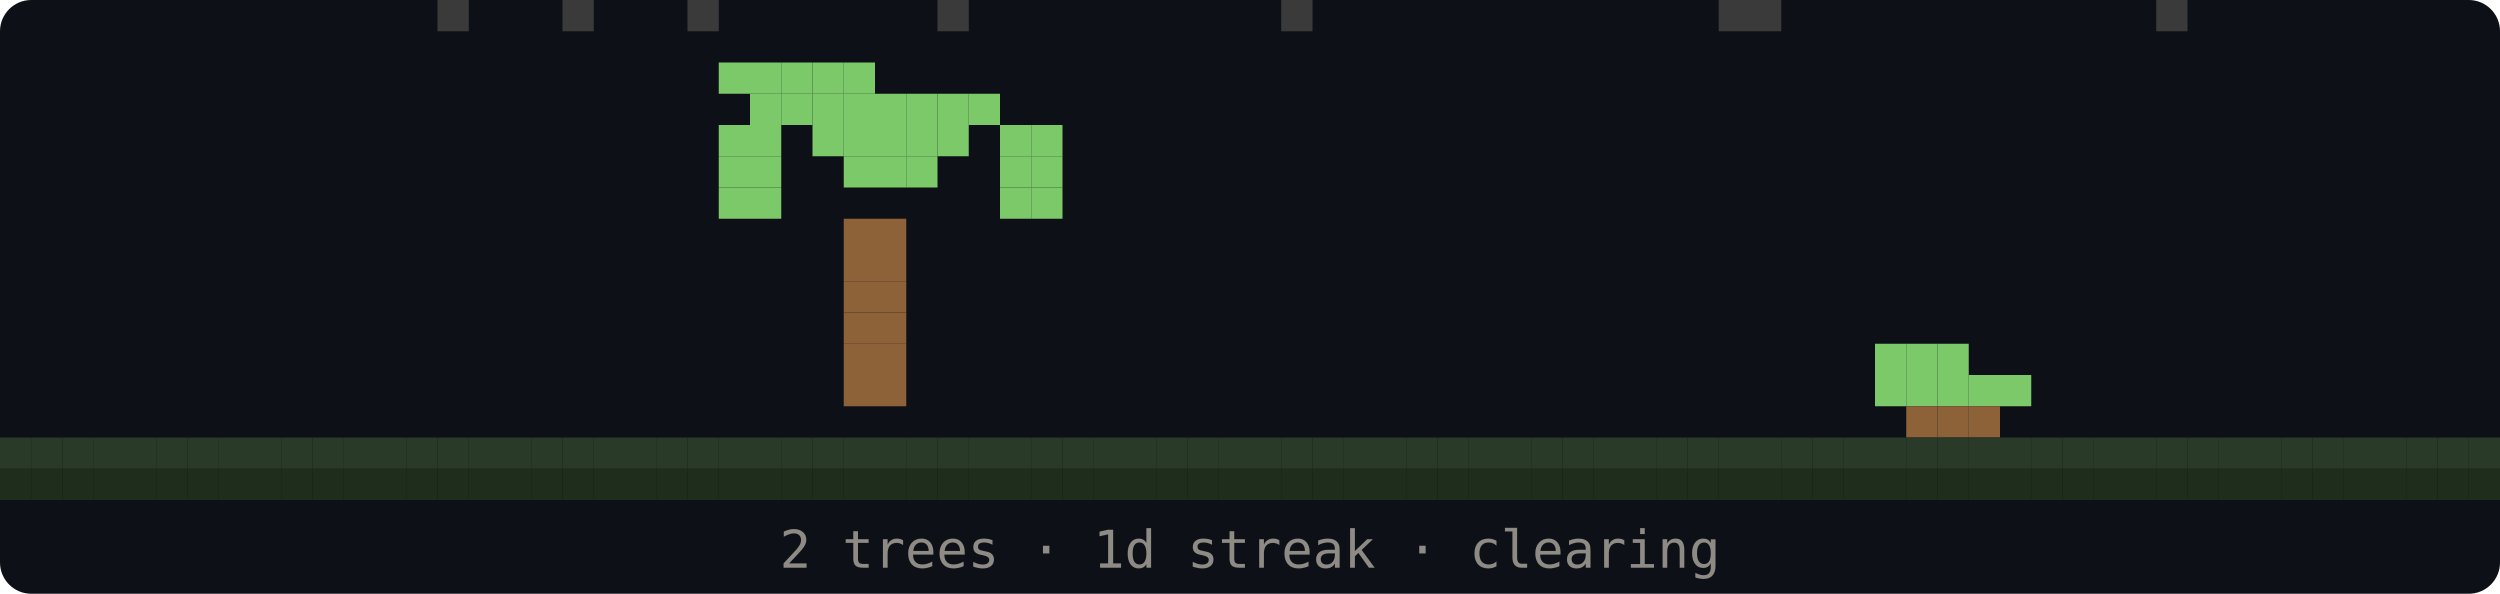
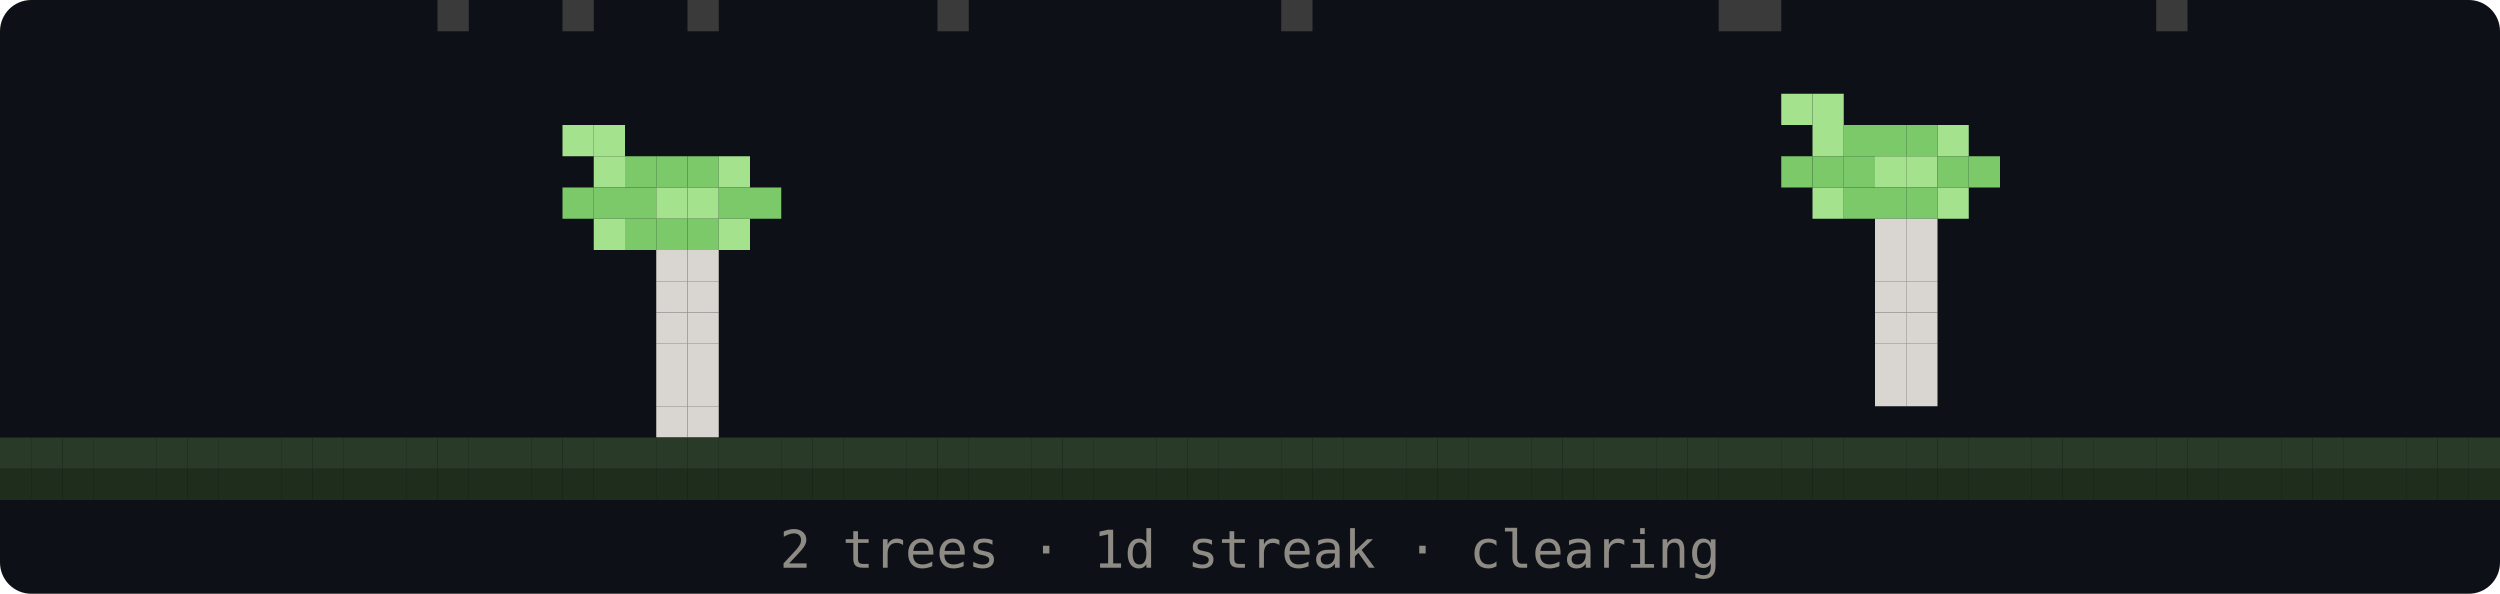
<svg xmlns="http://www.w3.org/2000/svg" width="480" height="114" viewBox="0 0 480 114">
  <rect width="480" height="114" fill="#0d1117" rx="6" />
  <rect x="84" y="0" width="6" height="6" fill="#3a3a3a" />
  <rect x="108" y="0" width="6" height="6" fill="#3a3a3a" />
  <rect x="132" y="0" width="6" height="6" fill="#3a3a3a" />
  <rect x="180" y="0" width="6" height="6" fill="#3a3a3a" />
  <rect x="246" y="0" width="6" height="6" fill="#3a3a3a" />
  <rect x="330" y="0" width="6" height="6" fill="#3a3a3a" />
  <rect x="336" y="0" width="6" height="6" fill="#3a3a3a" />
  <rect x="414" y="0" width="6" height="6" fill="#3a3a3a" />
-   <rect x="138" y="12" width="6" height="6" fill="#7cc96a" />
-   <rect x="144" y="12" width="6" height="6" fill="#7cc96a" />
-   <rect x="150" y="12" width="6" height="6" fill="#7cc96a" />
-   <rect x="156" y="12" width="6" height="6" fill="#7cc96a" />
-   <rect x="162" y="12" width="6" height="6" fill="#7cc96a" />
-   <rect x="144" y="18" width="6" height="6" fill="#7cc96a" />
-   <rect x="150" y="18" width="6" height="6" fill="#7cc96a" />
-   <rect x="156" y="18" width="6" height="6" fill="#7cc96a" />
-   <rect x="162" y="18" width="6" height="6" fill="#7cc96a" />
-   <rect x="168" y="18" width="6" height="6" fill="#7cc96a" />
-   <rect x="174" y="18" width="6" height="6" fill="#7cc96a" />
-   <rect x="180" y="18" width="6" height="6" fill="#7cc96a" />
-   <rect x="186" y="18" width="6" height="6" fill="#7cc96a" />
-   <rect x="138" y="24" width="6" height="6" fill="#7cc96a" />
-   <rect x="144" y="24" width="6" height="6" fill="#7cc96a" />
-   <rect x="156" y="24" width="6" height="6" fill="#7cc96a" />
-   <rect x="162" y="24" width="6" height="6" fill="#7cc96a" />
-   <rect x="168" y="24" width="6" height="6" fill="#7cc96a" />
-   <rect x="174" y="24" width="6" height="6" fill="#7cc96a" />
-   <rect x="180" y="24" width="6" height="6" fill="#7cc96a" />
-   <rect x="192" y="24" width="6" height="6" fill="#7cc96a" />
-   <rect x="198" y="24" width="6" height="6" fill="#7cc96a" />
-   <rect x="138" y="30" width="6" height="6" fill="#7cc96a" />
-   <rect x="144" y="30" width="6" height="6" fill="#7cc96a" />
-   <rect x="162" y="30" width="6" height="6" fill="#7cc96a" />
-   <rect x="168" y="30" width="6" height="6" fill="#7cc96a" />
-   <rect x="174" y="30" width="6" height="6" fill="#7cc96a" />
-   <rect x="192" y="30" width="6" height="6" fill="#7cc96a" />
-   <rect x="198" y="30" width="6" height="6" fill="#7cc96a" />
+   <rect x="342" y="18" width="6" height="6" fill="#a4e28d" />
+   <rect x="348" y="18" width="6" height="6" fill="#a4e28d" />
+   <rect x="108" y="24" width="6" height="6" fill="#a4e28d" />
+   <rect x="114" y="24" width="6" height="6" fill="#a4e28d" />
+   <rect x="348" y="24" width="6" height="6" fill="#a4e28d" />
+   <rect x="354" y="24" width="6" height="6" fill="#7cc96a" />
+   <rect x="360" y="24" width="6" height="6" fill="#7cc96a" />
+   <rect x="366" y="24" width="6" height="6" fill="#7cc96a" />
+   <rect x="372" y="24" width="6" height="6" fill="#a4e28d" />
+   <rect x="114" y="30" width="6" height="6" fill="#a4e28d" />
+   <rect x="120" y="30" width="6" height="6" fill="#7cc96a" />
+   <rect x="126" y="30" width="6" height="6" fill="#7cc96a" />
+   <rect x="132" y="30" width="6" height="6" fill="#7cc96a" />
+   <rect x="138" y="30" width="6" height="6" fill="#a4e28d" />
+   <rect x="342" y="30" width="6" height="6" fill="#7cc96a" />
+   <rect x="348" y="30" width="6" height="6" fill="#7cc96a" />
+   <rect x="354" y="30" width="6" height="6" fill="#7cc96a" />
+   <rect x="360" y="30" width="6" height="6" fill="#a4e28d" />
+   <rect x="366" y="30" width="6" height="6" fill="#a4e28d" />
+   <rect x="372" y="30" width="6" height="6" fill="#7cc96a" />
+   <rect x="378" y="30" width="6" height="6" fill="#7cc96a" />
+   <rect x="108" y="36" width="6" height="6" fill="#7cc96a" />
+   <rect x="114" y="36" width="6" height="6" fill="#7cc96a" />
+   <rect x="120" y="36" width="6" height="6" fill="#7cc96a" />
+   <rect x="126" y="36" width="6" height="6" fill="#a4e28d" />
+   <rect x="132" y="36" width="6" height="6" fill="#a4e28d" />
  <rect x="138" y="36" width="6" height="6" fill="#7cc96a" />
  <rect x="144" y="36" width="6" height="6" fill="#7cc96a" />
-   <rect x="192" y="36" width="6" height="6" fill="#7cc96a" />
-   <rect x="198" y="36" width="6" height="6" fill="#7cc96a" />
-   <rect x="162" y="42" width="6" height="6" fill="#8e6238" />
-   <rect x="168" y="42" width="6" height="6" fill="#8e6238" />
-   <rect x="162" y="48" width="6" height="6" fill="#8e6238" />
-   <rect x="168" y="48" width="6" height="6" fill="#8e6238" />
-   <rect x="162" y="54" width="6" height="6" fill="#8e6238" />
-   <rect x="168" y="54" width="6" height="6" fill="#8e6238" />
-   <rect x="162" y="60" width="6" height="6" fill="#8e6238" />
-   <rect x="168" y="60" width="6" height="6" fill="#8e6238" />
-   <rect x="162" y="66" width="6" height="6" fill="#8e6238" />
-   <rect x="168" y="66" width="6" height="6" fill="#8e6238" />
-   <rect x="360" y="66" width="6" height="6" fill="#7cc96a" />
-   <rect x="366" y="66" width="6" height="6" fill="#7cc96a" />
-   <rect x="372" y="66" width="6" height="6" fill="#7cc96a" />
-   <rect x="162" y="72" width="6" height="6" fill="#8e6238" />
-   <rect x="168" y="72" width="6" height="6" fill="#8e6238" />
-   <rect x="360" y="72" width="6" height="6" fill="#7cc96a" />
-   <rect x="366" y="72" width="6" height="6" fill="#7cc96a" />
-   <rect x="372" y="72" width="6" height="6" fill="#7cc96a" />
-   <rect x="378" y="72" width="6" height="6" fill="#7cc96a" />
-   <rect x="384" y="72" width="6" height="6" fill="#7cc96a" />
-   <rect x="366" y="78" width="6" height="6" fill="#8e6238" />
-   <rect x="372" y="78" width="6" height="6" fill="#8e6238" />
-   <rect x="378" y="78" width="6" height="6" fill="#8e6238" />
+   <rect x="348" y="36" width="6" height="6" fill="#a4e28d" />
+   <rect x="354" y="36" width="6" height="6" fill="#7cc96a" />
+   <rect x="360" y="36" width="6" height="6" fill="#7cc96a" />
+   <rect x="366" y="36" width="6" height="6" fill="#7cc96a" />
+   <rect x="372" y="36" width="6" height="6" fill="#a4e28d" />
+   <rect x="114" y="42" width="6" height="6" fill="#a4e28d" />
+   <rect x="120" y="42" width="6" height="6" fill="#7cc96a" />
+   <rect x="126" y="42" width="6" height="6" fill="#7cc96a" />
+   <rect x="132" y="42" width="6" height="6" fill="#7cc96a" />
+   <rect x="138" y="42" width="6" height="6" fill="#a4e28d" />
+   <rect x="360" y="42" width="6" height="6" fill="#d9d6d2" />
+   <rect x="366" y="42" width="6" height="6" fill="#d9d6d2" />
+   <rect x="126" y="48" width="6" height="6" fill="#d9d6d2" />
+   <rect x="132" y="48" width="6" height="6" fill="#d9d6d2" />
+   <rect x="360" y="48" width="6" height="6" fill="#d9d6d2" />
+   <rect x="366" y="48" width="6" height="6" fill="#d9d6d2" />
+   <rect x="126" y="54" width="6" height="6" fill="#d9d6d2" />
+   <rect x="132" y="54" width="6" height="6" fill="#d9d6d2" />
+   <rect x="360" y="54" width="6" height="6" fill="#d9d6d2" />
+   <rect x="366" y="54" width="6" height="6" fill="#d9d6d2" />
+   <rect x="126" y="60" width="6" height="6" fill="#d9d6d2" />
+   <rect x="132" y="60" width="6" height="6" fill="#d9d6d2" />
+   <rect x="360" y="60" width="6" height="6" fill="#d9d6d2" />
+   <rect x="366" y="60" width="6" height="6" fill="#d9d6d2" />
+   <rect x="126" y="66" width="6" height="6" fill="#d9d6d2" />
+   <rect x="132" y="66" width="6" height="6" fill="#d9d6d2" />
+   <rect x="360" y="66" width="6" height="6" fill="#d9d6d2" />
+   <rect x="366" y="66" width="6" height="6" fill="#d9d6d2" />
+   <rect x="126" y="72" width="6" height="6" fill="#d9d6d2" />
+   <rect x="132" y="72" width="6" height="6" fill="#d9d6d2" />
+   <rect x="360" y="72" width="6" height="6" fill="#d9d6d2" />
+   <rect x="366" y="72" width="6" height="6" fill="#d9d6d2" />
+   <rect x="126" y="78" width="6" height="6" fill="#d9d6d2" />
+   <rect x="132" y="78" width="6" height="6" fill="#d9d6d2" />
  <rect x="0" y="84" width="6" height="6" fill="#2a3a28" />
  <rect x="6" y="84" width="6" height="6" fill="#2a3a28" />
  <rect x="12" y="84" width="6" height="6" fill="#2a3a28" />
  <rect x="18" y="84" width="6" height="6" fill="#2a3a28" />
  <rect x="24" y="84" width="6" height="6" fill="#2a3a28" />
  <rect x="30" y="84" width="6" height="6" fill="#2a3a28" />
  <rect x="36" y="84" width="6" height="6" fill="#2a3a28" />
  <rect x="42" y="84" width="6" height="6" fill="#2a3a28" />
  <rect x="48" y="84" width="6" height="6" fill="#2a3a28" />
  <rect x="54" y="84" width="6" height="6" fill="#2a3a28" />
  <rect x="60" y="84" width="6" height="6" fill="#2a3a28" />
  <rect x="66" y="84" width="6" height="6" fill="#2a3a28" />
  <rect x="72" y="84" width="6" height="6" fill="#2a3a28" />
  <rect x="78" y="84" width="6" height="6" fill="#2a3a28" />
  <rect x="84" y="84" width="6" height="6" fill="#2a3a28" />
  <rect x="90" y="84" width="6" height="6" fill="#2a3a28" />
  <rect x="96" y="84" width="6" height="6" fill="#2a3a28" />
  <rect x="102" y="84" width="6" height="6" fill="#2a3a28" />
  <rect x="108" y="84" width="6" height="6" fill="#2a3a28" />
  <rect x="114" y="84" width="6" height="6" fill="#2a3a28" />
  <rect x="120" y="84" width="6" height="6" fill="#2a3a28" />
  <rect x="126" y="84" width="6" height="6" fill="#2a3a28" />
  <rect x="132" y="84" width="6" height="6" fill="#2a3a28" />
  <rect x="138" y="84" width="6" height="6" fill="#2a3a28" />
  <rect x="144" y="84" width="6" height="6" fill="#2a3a28" />
  <rect x="150" y="84" width="6" height="6" fill="#2a3a28" />
  <rect x="156" y="84" width="6" height="6" fill="#2a3a28" />
  <rect x="162" y="84" width="6" height="6" fill="#2a3a28" />
  <rect x="168" y="84" width="6" height="6" fill="#2a3a28" />
  <rect x="174" y="84" width="6" height="6" fill="#2a3a28" />
  <rect x="180" y="84" width="6" height="6" fill="#2a3a28" />
  <rect x="186" y="84" width="6" height="6" fill="#2a3a28" />
  <rect x="192" y="84" width="6" height="6" fill="#2a3a28" />
  <rect x="198" y="84" width="6" height="6" fill="#2a3a28" />
  <rect x="204" y="84" width="6" height="6" fill="#2a3a28" />
  <rect x="210" y="84" width="6" height="6" fill="#2a3a28" />
  <rect x="216" y="84" width="6" height="6" fill="#2a3a28" />
  <rect x="222" y="84" width="6" height="6" fill="#2a3a28" />
  <rect x="228" y="84" width="6" height="6" fill="#2a3a28" />
  <rect x="234" y="84" width="6" height="6" fill="#2a3a28" />
  <rect x="240" y="84" width="6" height="6" fill="#2a3a28" />
  <rect x="246" y="84" width="6" height="6" fill="#2a3a28" />
  <rect x="252" y="84" width="6" height="6" fill="#2a3a28" />
  <rect x="258" y="84" width="6" height="6" fill="#2a3a28" />
  <rect x="264" y="84" width="6" height="6" fill="#2a3a28" />
  <rect x="270" y="84" width="6" height="6" fill="#2a3a28" />
  <rect x="276" y="84" width="6" height="6" fill="#2a3a28" />
  <rect x="282" y="84" width="6" height="6" fill="#2a3a28" />
  <rect x="288" y="84" width="6" height="6" fill="#2a3a28" />
  <rect x="294" y="84" width="6" height="6" fill="#2a3a28" />
  <rect x="300" y="84" width="6" height="6" fill="#2a3a28" />
  <rect x="306" y="84" width="6" height="6" fill="#2a3a28" />
  <rect x="312" y="84" width="6" height="6" fill="#2a3a28" />
  <rect x="318" y="84" width="6" height="6" fill="#2a3a28" />
  <rect x="324" y="84" width="6" height="6" fill="#2a3a28" />
  <rect x="330" y="84" width="6" height="6" fill="#2a3a28" />
  <rect x="336" y="84" width="6" height="6" fill="#2a3a28" />
  <rect x="342" y="84" width="6" height="6" fill="#2a3a28" />
  <rect x="348" y="84" width="6" height="6" fill="#2a3a28" />
  <rect x="354" y="84" width="6" height="6" fill="#2a3a28" />
  <rect x="360" y="84" width="6" height="6" fill="#2a3a28" />
  <rect x="366" y="84" width="6" height="6" fill="#2a3a28" />
  <rect x="372" y="84" width="6" height="6" fill="#2a3a28" />
  <rect x="378" y="84" width="6" height="6" fill="#2a3a28" />
  <rect x="384" y="84" width="6" height="6" fill="#2a3a28" />
  <rect x="390" y="84" width="6" height="6" fill="#2a3a28" />
  <rect x="396" y="84" width="6" height="6" fill="#2a3a28" />
  <rect x="402" y="84" width="6" height="6" fill="#2a3a28" />
  <rect x="408" y="84" width="6" height="6" fill="#2a3a28" />
  <rect x="414" y="84" width="6" height="6" fill="#2a3a28" />
  <rect x="420" y="84" width="6" height="6" fill="#2a3a28" />
  <rect x="426" y="84" width="6" height="6" fill="#2a3a28" />
  <rect x="432" y="84" width="6" height="6" fill="#2a3a28" />
  <rect x="438" y="84" width="6" height="6" fill="#2a3a28" />
  <rect x="444" y="84" width="6" height="6" fill="#2a3a28" />
  <rect x="450" y="84" width="6" height="6" fill="#2a3a28" />
  <rect x="456" y="84" width="6" height="6" fill="#2a3a28" />
  <rect x="462" y="84" width="6" height="6" fill="#2a3a28" />
  <rect x="468" y="84" width="6" height="6" fill="#2a3a28" />
  <rect x="474" y="84" width="6" height="6" fill="#2a3a28" />
  <rect x="0" y="90" width="6" height="6" fill="#1e2d1c" />
  <rect x="6" y="90" width="6" height="6" fill="#1e2d1c" />
  <rect x="12" y="90" width="6" height="6" fill="#1e2d1c" />
  <rect x="18" y="90" width="6" height="6" fill="#1e2d1c" />
  <rect x="24" y="90" width="6" height="6" fill="#1e2d1c" />
  <rect x="30" y="90" width="6" height="6" fill="#1e2d1c" />
  <rect x="36" y="90" width="6" height="6" fill="#1e2d1c" />
  <rect x="42" y="90" width="6" height="6" fill="#1e2d1c" />
  <rect x="48" y="90" width="6" height="6" fill="#1e2d1c" />
  <rect x="54" y="90" width="6" height="6" fill="#1e2d1c" />
  <rect x="60" y="90" width="6" height="6" fill="#1e2d1c" />
  <rect x="66" y="90" width="6" height="6" fill="#1e2d1c" />
  <rect x="72" y="90" width="6" height="6" fill="#1e2d1c" />
  <rect x="78" y="90" width="6" height="6" fill="#1e2d1c" />
  <rect x="84" y="90" width="6" height="6" fill="#1e2d1c" />
  <rect x="90" y="90" width="6" height="6" fill="#1e2d1c" />
  <rect x="96" y="90" width="6" height="6" fill="#1e2d1c" />
  <rect x="102" y="90" width="6" height="6" fill="#1e2d1c" />
  <rect x="108" y="90" width="6" height="6" fill="#1e2d1c" />
  <rect x="114" y="90" width="6" height="6" fill="#1e2d1c" />
  <rect x="120" y="90" width="6" height="6" fill="#1e2d1c" />
  <rect x="126" y="90" width="6" height="6" fill="#1e2d1c" />
  <rect x="132" y="90" width="6" height="6" fill="#1e2d1c" />
  <rect x="138" y="90" width="6" height="6" fill="#1e2d1c" />
  <rect x="144" y="90" width="6" height="6" fill="#1e2d1c" />
  <rect x="150" y="90" width="6" height="6" fill="#1e2d1c" />
  <rect x="156" y="90" width="6" height="6" fill="#1e2d1c" />
  <rect x="162" y="90" width="6" height="6" fill="#1e2d1c" />
  <rect x="168" y="90" width="6" height="6" fill="#1e2d1c" />
  <rect x="174" y="90" width="6" height="6" fill="#1e2d1c" />
  <rect x="180" y="90" width="6" height="6" fill="#1e2d1c" />
  <rect x="186" y="90" width="6" height="6" fill="#1e2d1c" />
  <rect x="192" y="90" width="6" height="6" fill="#1e2d1c" />
  <rect x="198" y="90" width="6" height="6" fill="#1e2d1c" />
  <rect x="204" y="90" width="6" height="6" fill="#1e2d1c" />
  <rect x="210" y="90" width="6" height="6" fill="#1e2d1c" />
  <rect x="216" y="90" width="6" height="6" fill="#1e2d1c" />
  <rect x="222" y="90" width="6" height="6" fill="#1e2d1c" />
  <rect x="228" y="90" width="6" height="6" fill="#1e2d1c" />
  <rect x="234" y="90" width="6" height="6" fill="#1e2d1c" />
  <rect x="240" y="90" width="6" height="6" fill="#1e2d1c" />
  <rect x="246" y="90" width="6" height="6" fill="#1e2d1c" />
  <rect x="252" y="90" width="6" height="6" fill="#1e2d1c" />
  <rect x="258" y="90" width="6" height="6" fill="#1e2d1c" />
  <rect x="264" y="90" width="6" height="6" fill="#1e2d1c" />
  <rect x="270" y="90" width="6" height="6" fill="#1e2d1c" />
  <rect x="276" y="90" width="6" height="6" fill="#1e2d1c" />
  <rect x="282" y="90" width="6" height="6" fill="#1e2d1c" />
  <rect x="288" y="90" width="6" height="6" fill="#1e2d1c" />
  <rect x="294" y="90" width="6" height="6" fill="#1e2d1c" />
  <rect x="300" y="90" width="6" height="6" fill="#1e2d1c" />
  <rect x="306" y="90" width="6" height="6" fill="#1e2d1c" />
  <rect x="312" y="90" width="6" height="6" fill="#1e2d1c" />
  <rect x="318" y="90" width="6" height="6" fill="#1e2d1c" />
  <rect x="324" y="90" width="6" height="6" fill="#1e2d1c" />
  <rect x="330" y="90" width="6" height="6" fill="#1e2d1c" />
  <rect x="336" y="90" width="6" height="6" fill="#1e2d1c" />
  <rect x="342" y="90" width="6" height="6" fill="#1e2d1c" />
  <rect x="348" y="90" width="6" height="6" fill="#1e2d1c" />
  <rect x="354" y="90" width="6" height="6" fill="#1e2d1c" />
  <rect x="360" y="90" width="6" height="6" fill="#1e2d1c" />
  <rect x="366" y="90" width="6" height="6" fill="#1e2d1c" />
  <rect x="372" y="90" width="6" height="6" fill="#1e2d1c" />
  <rect x="378" y="90" width="6" height="6" fill="#1e2d1c" />
  <rect x="384" y="90" width="6" height="6" fill="#1e2d1c" />
  <rect x="390" y="90" width="6" height="6" fill="#1e2d1c" />
  <rect x="396" y="90" width="6" height="6" fill="#1e2d1c" />
  <rect x="402" y="90" width="6" height="6" fill="#1e2d1c" />
  <rect x="408" y="90" width="6" height="6" fill="#1e2d1c" />
  <rect x="414" y="90" width="6" height="6" fill="#1e2d1c" />
  <rect x="420" y="90" width="6" height="6" fill="#1e2d1c" />
  <rect x="426" y="90" width="6" height="6" fill="#1e2d1c" />
  <rect x="432" y="90" width="6" height="6" fill="#1e2d1c" />
  <rect x="438" y="90" width="6" height="6" fill="#1e2d1c" />
  <rect x="444" y="90" width="6" height="6" fill="#1e2d1c" />
  <rect x="450" y="90" width="6" height="6" fill="#1e2d1c" />
  <rect x="456" y="90" width="6" height="6" fill="#1e2d1c" />
  <rect x="462" y="90" width="6" height="6" fill="#1e2d1c" />
  <rect x="468" y="90" width="6" height="6" fill="#1e2d1c" />
  <rect x="474" y="90" width="6" height="6" fill="#1e2d1c" />
  <text x="240" y="109" text-anchor="middle" fill="#8e8a84" font-family="monospace" font-size="10">2 trees · 1d streak · clearing</text>
</svg>
